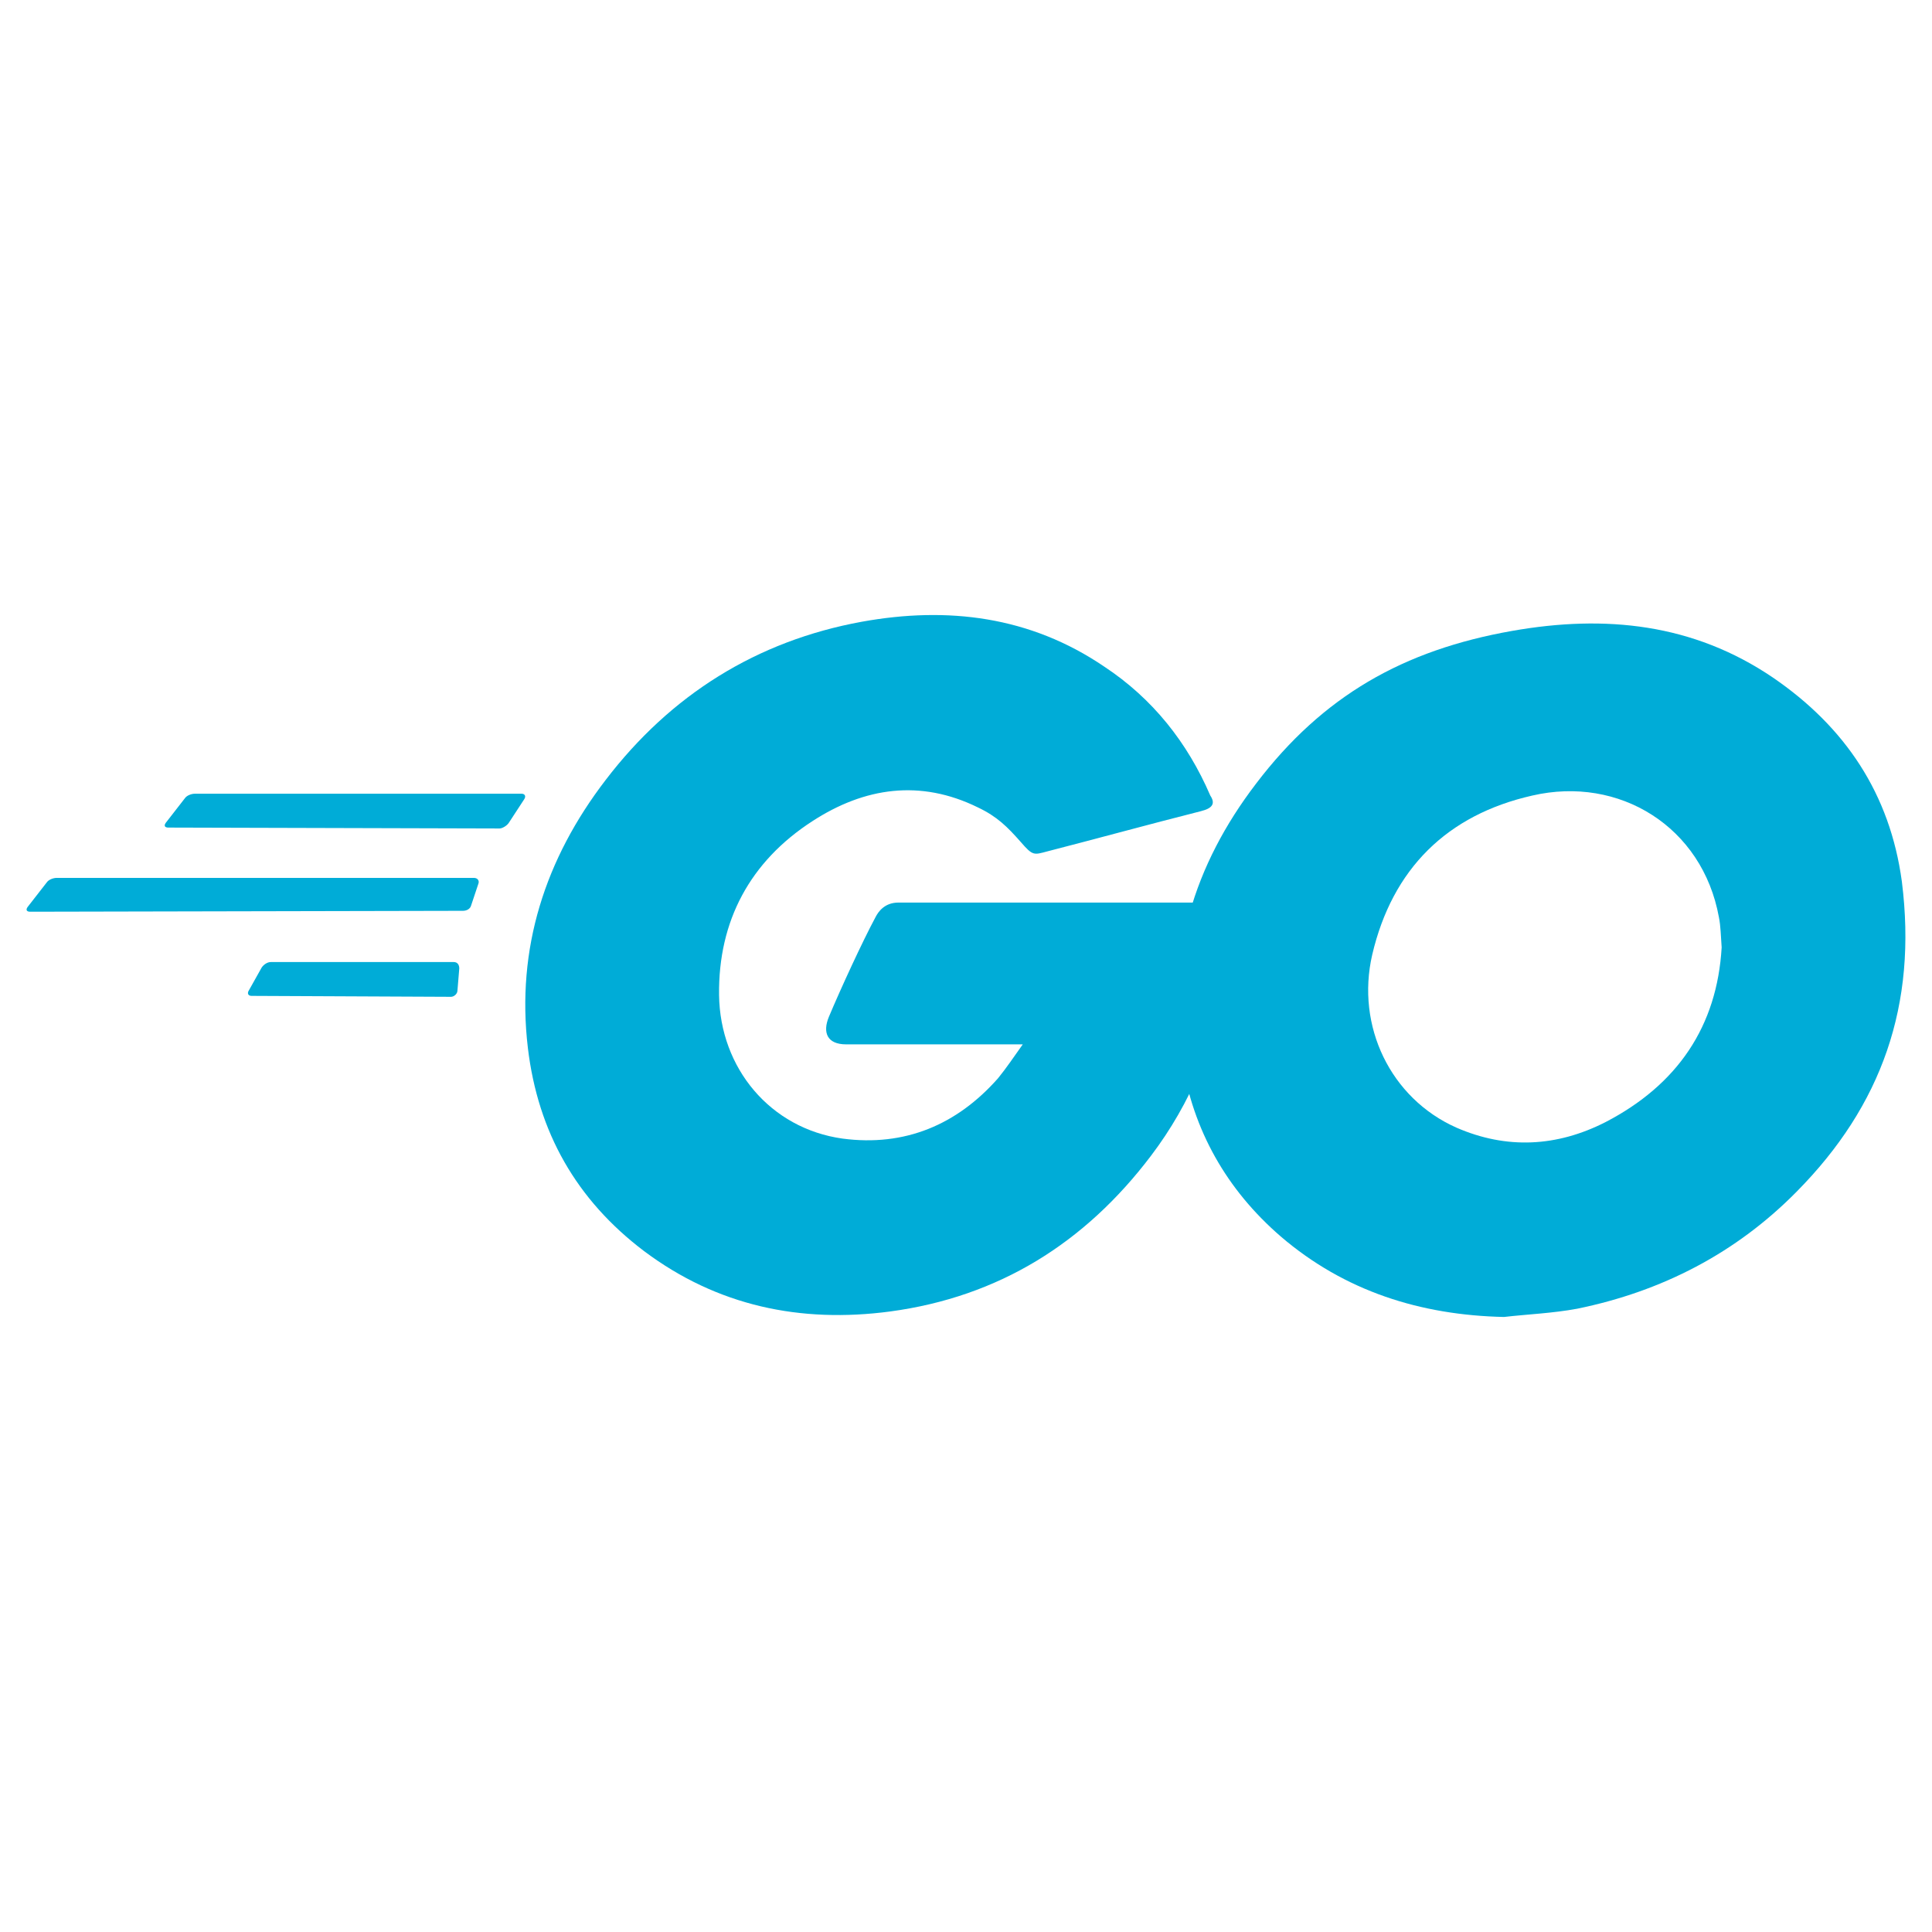
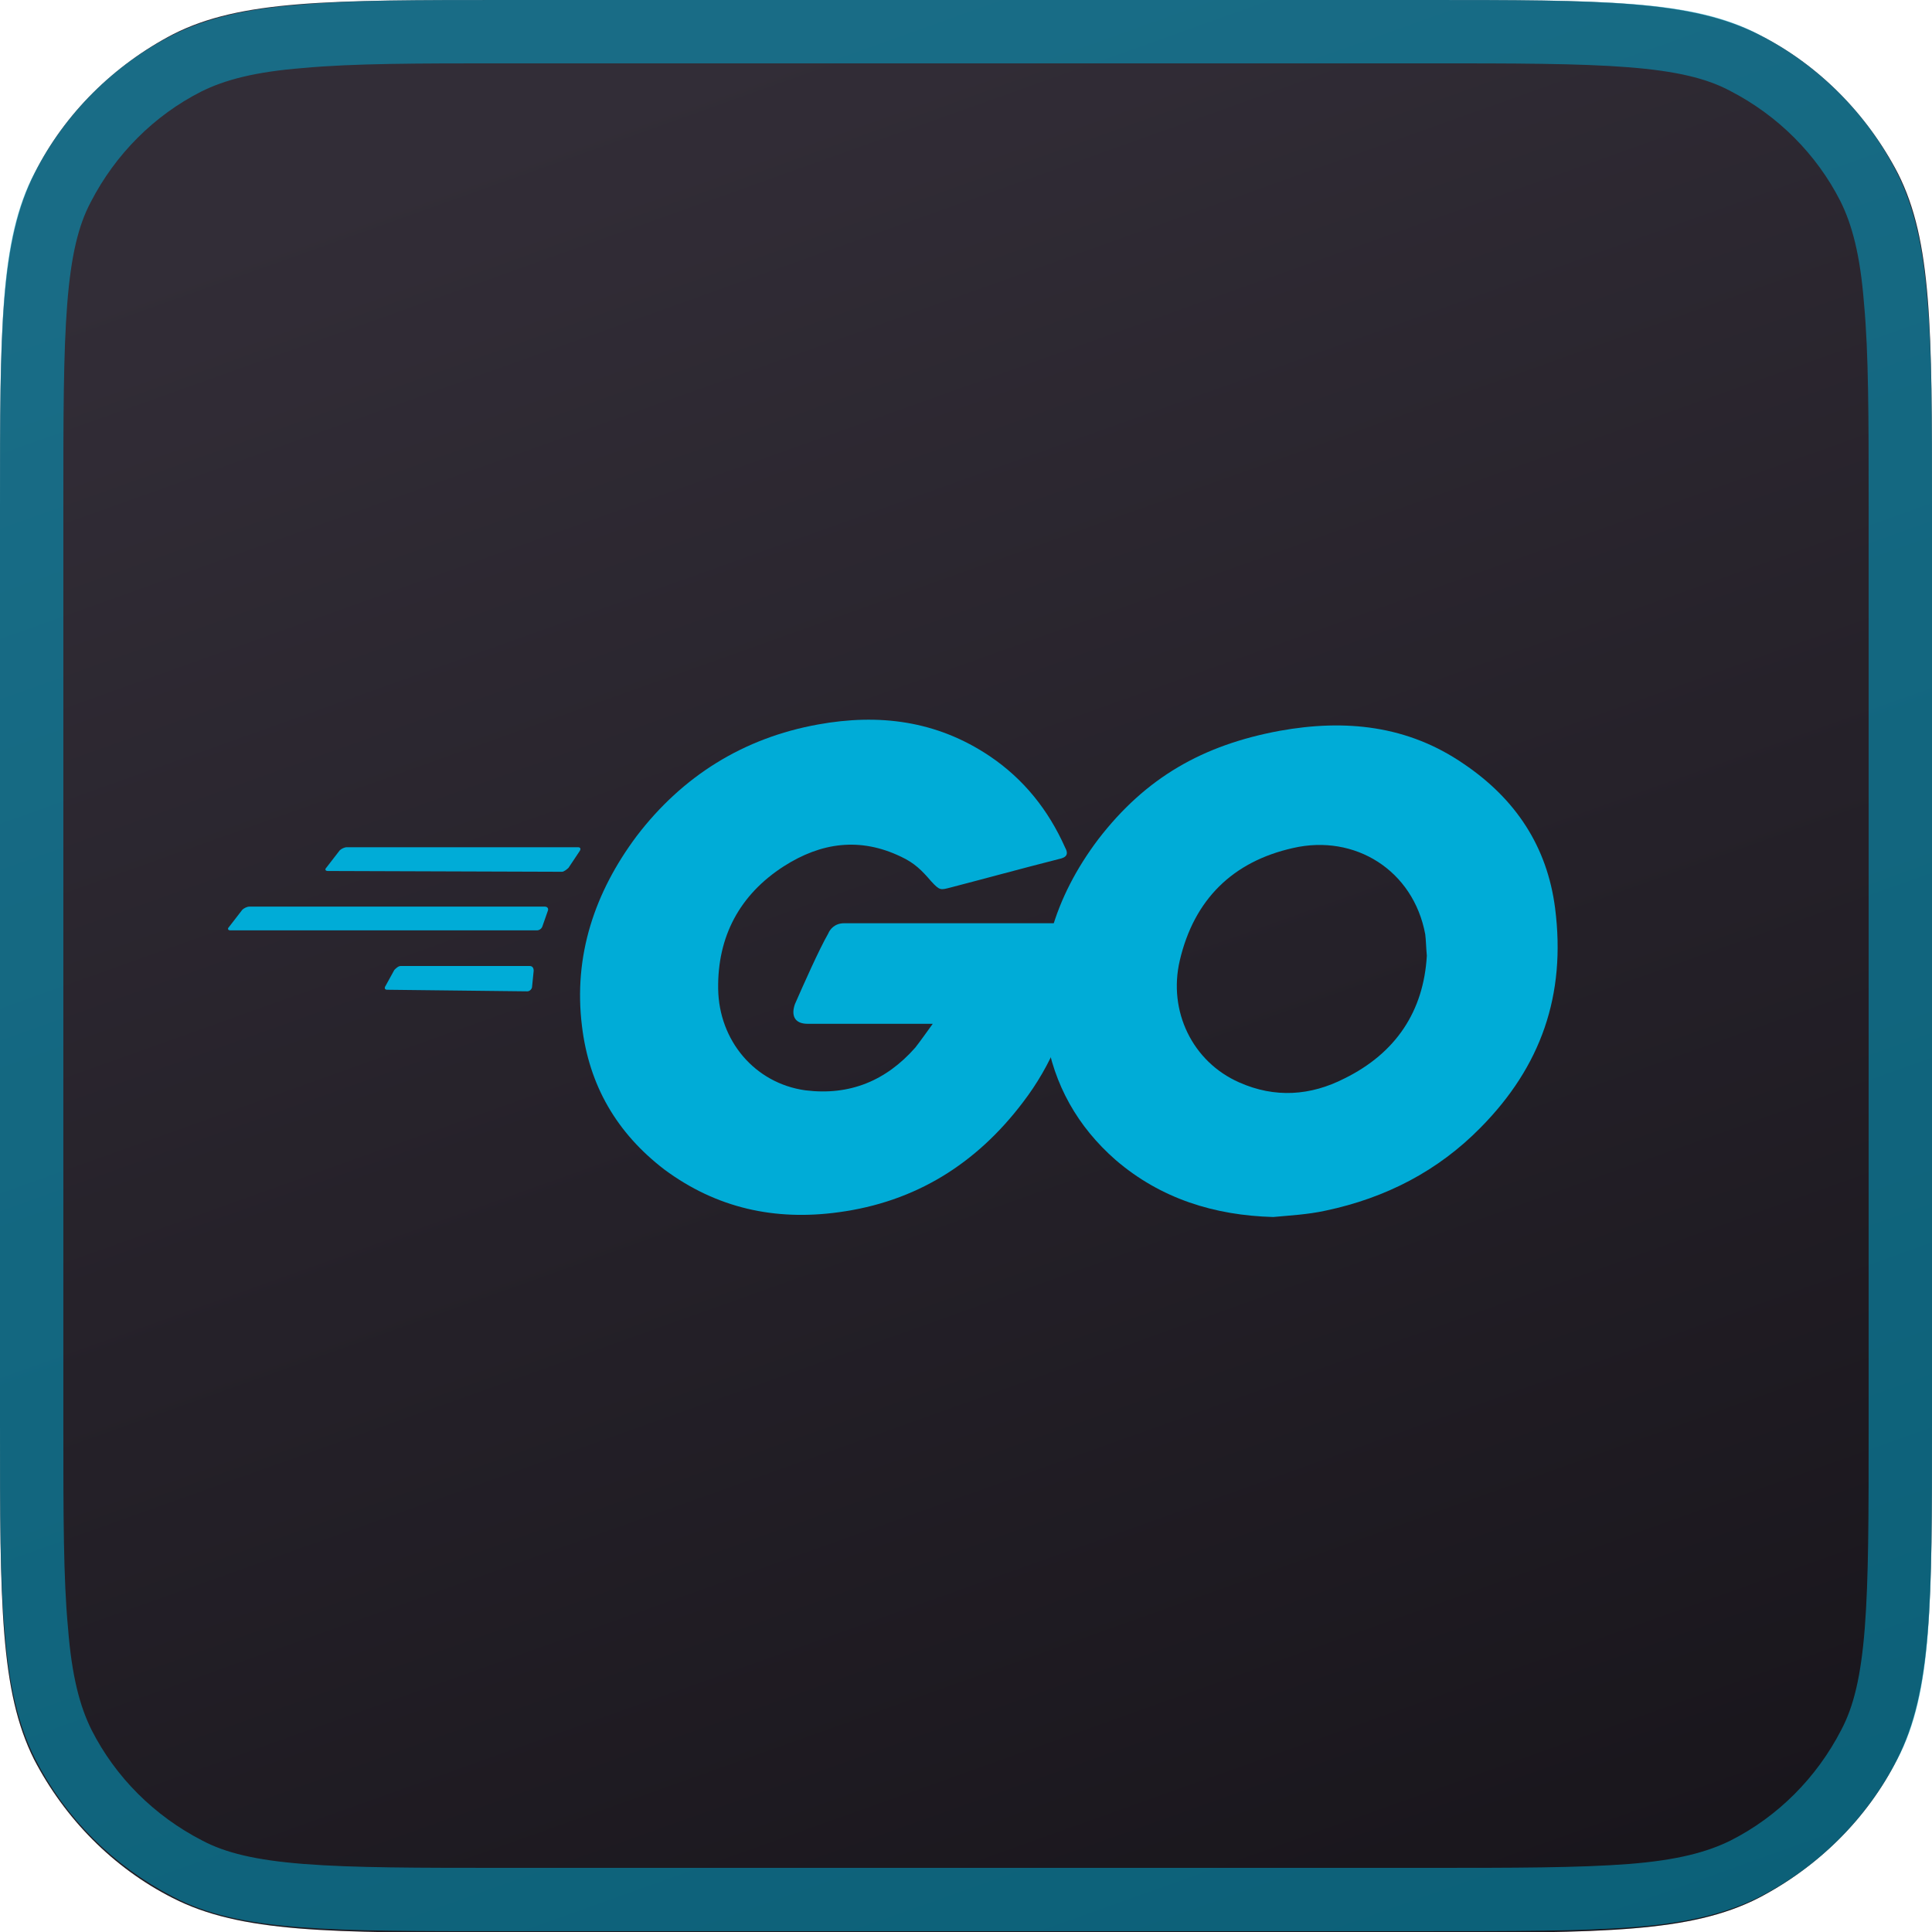
- <svg xmlns="http://www.w3.org/2000/svg" viewBox="0 0 128 128">
-   <g fill="#00acd7" fill-rule="evenodd">
-     <path d="M11.156 54.829c-.243 0-.303-.122-.182-.303l1.273-1.637c.12-.182.424-.303.666-.303H34.55c.243 0 .303.182.182.364l-1.03 1.576c-.121.181-.424.363-.606.363zM2.004 60.404c-.242 0-.303-.12-.182-.303l1.273-1.636c.121-.182.424-.303.667-.303h27.636c.242 0 .364.182.303.364l-.485 1.454c-.06.243-.303.364-.545.364zM16.67 65.98c-.242 0-.302-.182-.181-.364l.848-1.515c.122-.182.364-.363.607-.363h12.12c.243 0 .364.181.364.424l-.12 1.454c0 .243-.243.425-.425.425zM79.58 53.738c-3.819.97-6.425 1.697-10.182 2.666-.91.243-.97.303-1.758-.606-.909-1.03-1.576-1.697-2.848-2.303-3.819-1.878-7.516-1.333-10.97.91-4.121 2.666-6.242 6.605-6.182 11.514.06 4.849 3.394 8.849 8.182 9.516 4.121.545 7.576-.91 10.303-4 .545-.667 1.03-1.394 1.636-2.243H56.064c-1.272 0-1.575-.788-1.151-1.818.788-1.879 2.242-5.03 3.09-6.606.183-.364.607-.97 1.516-.97h22.06c-.12 1.637-.12 3.273-.363 4.91-.667 4.363-2.303 8.363-4.97 11.878-4.364 5.758-10.06 9.333-17.273 10.303-5.939.788-11.454-.364-16.302-4-4.485-3.394-7.03-7.879-7.697-13.454-.788-6.606 1.151-12.546 5.151-17.758 4.303-5.636 10-9.212 16.97-10.485 5.697-1.03 11.151-.363 16.06 2.97 3.212 2.121 5.515 5.03 7.03 8.545.364.546.122.849-.606 1.03z" />
-     <path d="M99.64 87.253c-5.515-.122-10.546-1.697-14.788-5.334-3.576-3.09-5.818-7.03-6.545-11.697-1.091-6.848.787-12.909 4.909-18.302 4.424-5.819 9.757-8.849 16.97-10.122 6.181-1.09 12-.484 17.272 3.091 4.788 3.273 7.757 7.697 8.545 13.515 1.03 8.182-1.333 14.849-6.97 20.546-4 4.06-8.909 6.606-14.545 7.757-1.636.303-3.273.364-4.848.546zm14.424-24.485c-.06-.788-.06-1.394-.182-2-1.09-6-6.606-9.394-12.363-8.06-5.637 1.272-9.273 4.848-10.606 10.545-1.091 4.727 1.212 9.515 5.575 11.454 3.334 1.455 6.667 1.273 9.879-.363 4.788-2.485 7.394-6.364 7.697-11.576z" fill-rule="nonzero" />
+ <svg xmlns="http://www.w3.org/2000/svg" version="1.1" id="Layer_1" x="0px" y="0px" viewBox="0 0 244 244" style="enable-background:new 0 0 244 244;" xml:space="preserve">
+   <style type="text/css">
+ 	.st0{fill:url(#SVGID_1_);}
+ 	.st1{fill:url(#SVGID_00000116957170299409450180000017967651743665650837_);}
+ 	.st2{fill:none;stroke:#00ACD7;stroke-width:8;stroke-opacity:0.5;}
+ 	.st3{fill:#00ACD7;}
+ </style>
+   <g>
+     <linearGradient id="SVGID_1_" gradientUnits="userSpaceOnUse" x1="87.459" y1="246.548" x2="164.274" y2="14.042" gradientTransform="matrix(1 0 0 -1 0 264)">
+       <stop offset="0" style="stop-color:#FFFFFF" />
+       <stop offset="1" style="stop-color:#D7D7D7" />
+     </linearGradient>
+     <path class="st0" d="M0,64c0-22.4,0-33.6,4.4-42.2c3.8-7.5,10-13.6,17.5-17.5C30.4,0,41.6,0,64,0h116c22.4,0,33.6,0,42.2,4.4   c7.5,3.8,13.6,10,17.5,17.5C244,30.4,244,41.6,244,64v116c0,22.4,0,33.6-4.4,42.2c-3.8,7.5-10,13.6-17.5,17.5   c-8.6,4.4-19.8,4.4-42.2,4.4H64c-22.4,0-33.6,0-42.2-4.4c-7.5-3.8-13.6-10-17.5-17.5C0,213.6,0,202.4,0,180V64z" />
+     <linearGradient id="SVGID_00000058582407387498769440000001656508795938838170_" gradientUnits="userSpaceOnUse" x1="82.151" y1="253.503" x2="170.919" y2="5.118" gradientTransform="matrix(1 0 0 -1 0 264)">
+       <stop offset="0" style="stop-color:#322D37" />
+       <stop offset="1" style="stop-color:#18151B" />
+     </linearGradient>
+     <path style="fill:url(#SVGID_00000058582407387498769440000001656508795938838170_);" d="M0,64c0-22.4,0-33.6,4.4-42.2   c3.8-7.5,10-13.6,17.5-17.5C30.4,0,41.6,0,64,0h116c22.4,0,33.6,0,42.2,4.4c7.5,3.8,13.6,10,17.5,17.5C244,30.4,244,41.6,244,64   v116c0,22.4,0,33.6-4.4,42.2c-3.8,7.5-10,13.6-17.5,17.5c-8.6,4.4-19.8,4.4-42.2,4.4H64c-22.4,0-33.6,0-42.2-4.4   c-7.5-3.8-13.6-10-17.5-17.5C0,213.6,0,202.4,0,180V64z" />
+     <path class="st2" d="M4,64c0-11.3,0-19.5,0.5-25.9c0.5-6.4,1.5-10.8,3.4-14.4c3.5-6.8,9-12.3,15.7-15.7c3.6-1.8,8-2.9,14.4-3.4   C44.5,4,52.7,4,64,4h116c11.3,0,19.5,0,25.9,0.5c6.4,0.5,10.8,1.5,14.4,3.4c6.8,3.5,12.3,9,15.7,15.7c1.8,3.6,2.9,8,3.4,14.4   C240,44.5,240,52.7,240,64v116c0,11.3,0,19.5-0.5,25.9c-0.5,6.4-1.5,10.8-3.4,14.4c-3.5,6.8-9,12.3-15.7,15.7   c-3.6,1.8-8,2.9-14.4,3.4c-6.5,0.5-14.7,0.5-25.9,0.5H64c-11.3,0-19.5,0-25.9-0.5c-6.4-0.5-10.8-1.5-14.4-3.4   c-6.8-3.5-12.3-9-15.7-15.7c-1.8-3.6-2.9-8-3.4-14.4C4,199.5,4,191.3,4,180V64z" />
  </g>
+   <path class="st3" d="M41.4,110c-0.3,0-0.4-0.2-0.2-0.4l1.7-2.2c0.2-0.2,0.6-0.4,0.9-0.4H73c0.3,0,0.4,0.2,0.2,0.5l-1.4,2.1  c-0.2,0.2-0.6,0.5-0.8,0.5L41.4,110z" />
+   <path class="st3" d="M29.1,117.5c-0.3,0-0.4-0.2-0.2-0.4l1.7-2.2c0.2-0.2,0.6-0.4,0.9-0.4h37.3c0.3,0,0.5,0.2,0.4,0.5l-0.7,2  c-0.1,0.3-0.4,0.5-0.7,0.5L29.1,117.5z" />
+   <path class="st3" d="M48.9,125c-0.3,0-0.4-0.2-0.2-0.5l1.1-2c0.2-0.2,0.5-0.5,0.8-0.5h16.3c0.3,0,0.5,0.2,0.5,0.6l-0.2,2  c0,0.3-0.3,0.6-0.6,0.6L48.9,125z" />
+   <path class="st3" d="M133.7,108.5c-5.1,1.3-8.7,2.3-13.7,3.6c-1.2,0.3-1.3,0.4-2.4-0.8c-1.2-1.4-2.1-2.3-3.8-3.1  c-5.2-2.5-10.1-1.8-14.8,1.2c-5.6,3.6-8.4,8.9-8.3,15.5c0.1,6.5,4.6,11.9,11,12.8c5.6,0.7,10.2-1.2,13.9-5.4c0.7-0.9,1.4-1.9,2.2-3  H102c-1.7,0-2.1-1.1-1.6-2.5c1.1-2.5,3-6.8,4.2-8.9c0.2-0.5,0.8-1.3,2-1.3h29.8c-0.2,2.2-0.2,4.4-0.5,6.6c-0.9,5.9-3.1,11.3-6.7,16  c-5.9,7.8-13.6,12.6-23.3,13.9c-8,1.1-15.4-0.5-22-5.4c-6-4.6-9.5-10.6-10.4-18.1c-1.1-8.9,1.6-16.9,6.9-24  c5.8-7.6,13.5-12.4,22.9-14.1c7.7-1.4,15-0.5,21.7,4c4.3,2.9,7.4,6.8,9.5,11.5C135,107.9,134.7,108.3,133.7,108.5z" />
+   <path class="st3" d="M160.8,153.7c-7.4-0.2-14.2-2.3-19.9-7.2c-4.8-4.2-7.8-9.5-8.8-15.8c-1.5-9.2,1.1-17.4,6.6-24.7  c6-7.8,13.2-11.9,22.9-13.7c8.3-1.5,16.2-0.7,23.3,4.2c6.5,4.4,10.5,10.4,11.5,18.2c1.4,11-1.8,20-9.4,27.7  c-5.4,5.5-12,8.9-19.6,10.5C165.1,153.4,162.9,153.5,160.8,153.7z M180.2,120.7c-0.1-1.1-0.1-1.9-0.2-2.7  c-1.5-8.1-8.9-12.7-16.7-10.9c-7.6,1.7-12.5,6.5-14.3,14.2c-1.5,6.4,1.6,12.8,7.5,15.4c4.5,2,9,1.7,13.3-0.5  C176.3,133,179.8,127.7,180.2,120.7z" />
</svg>
